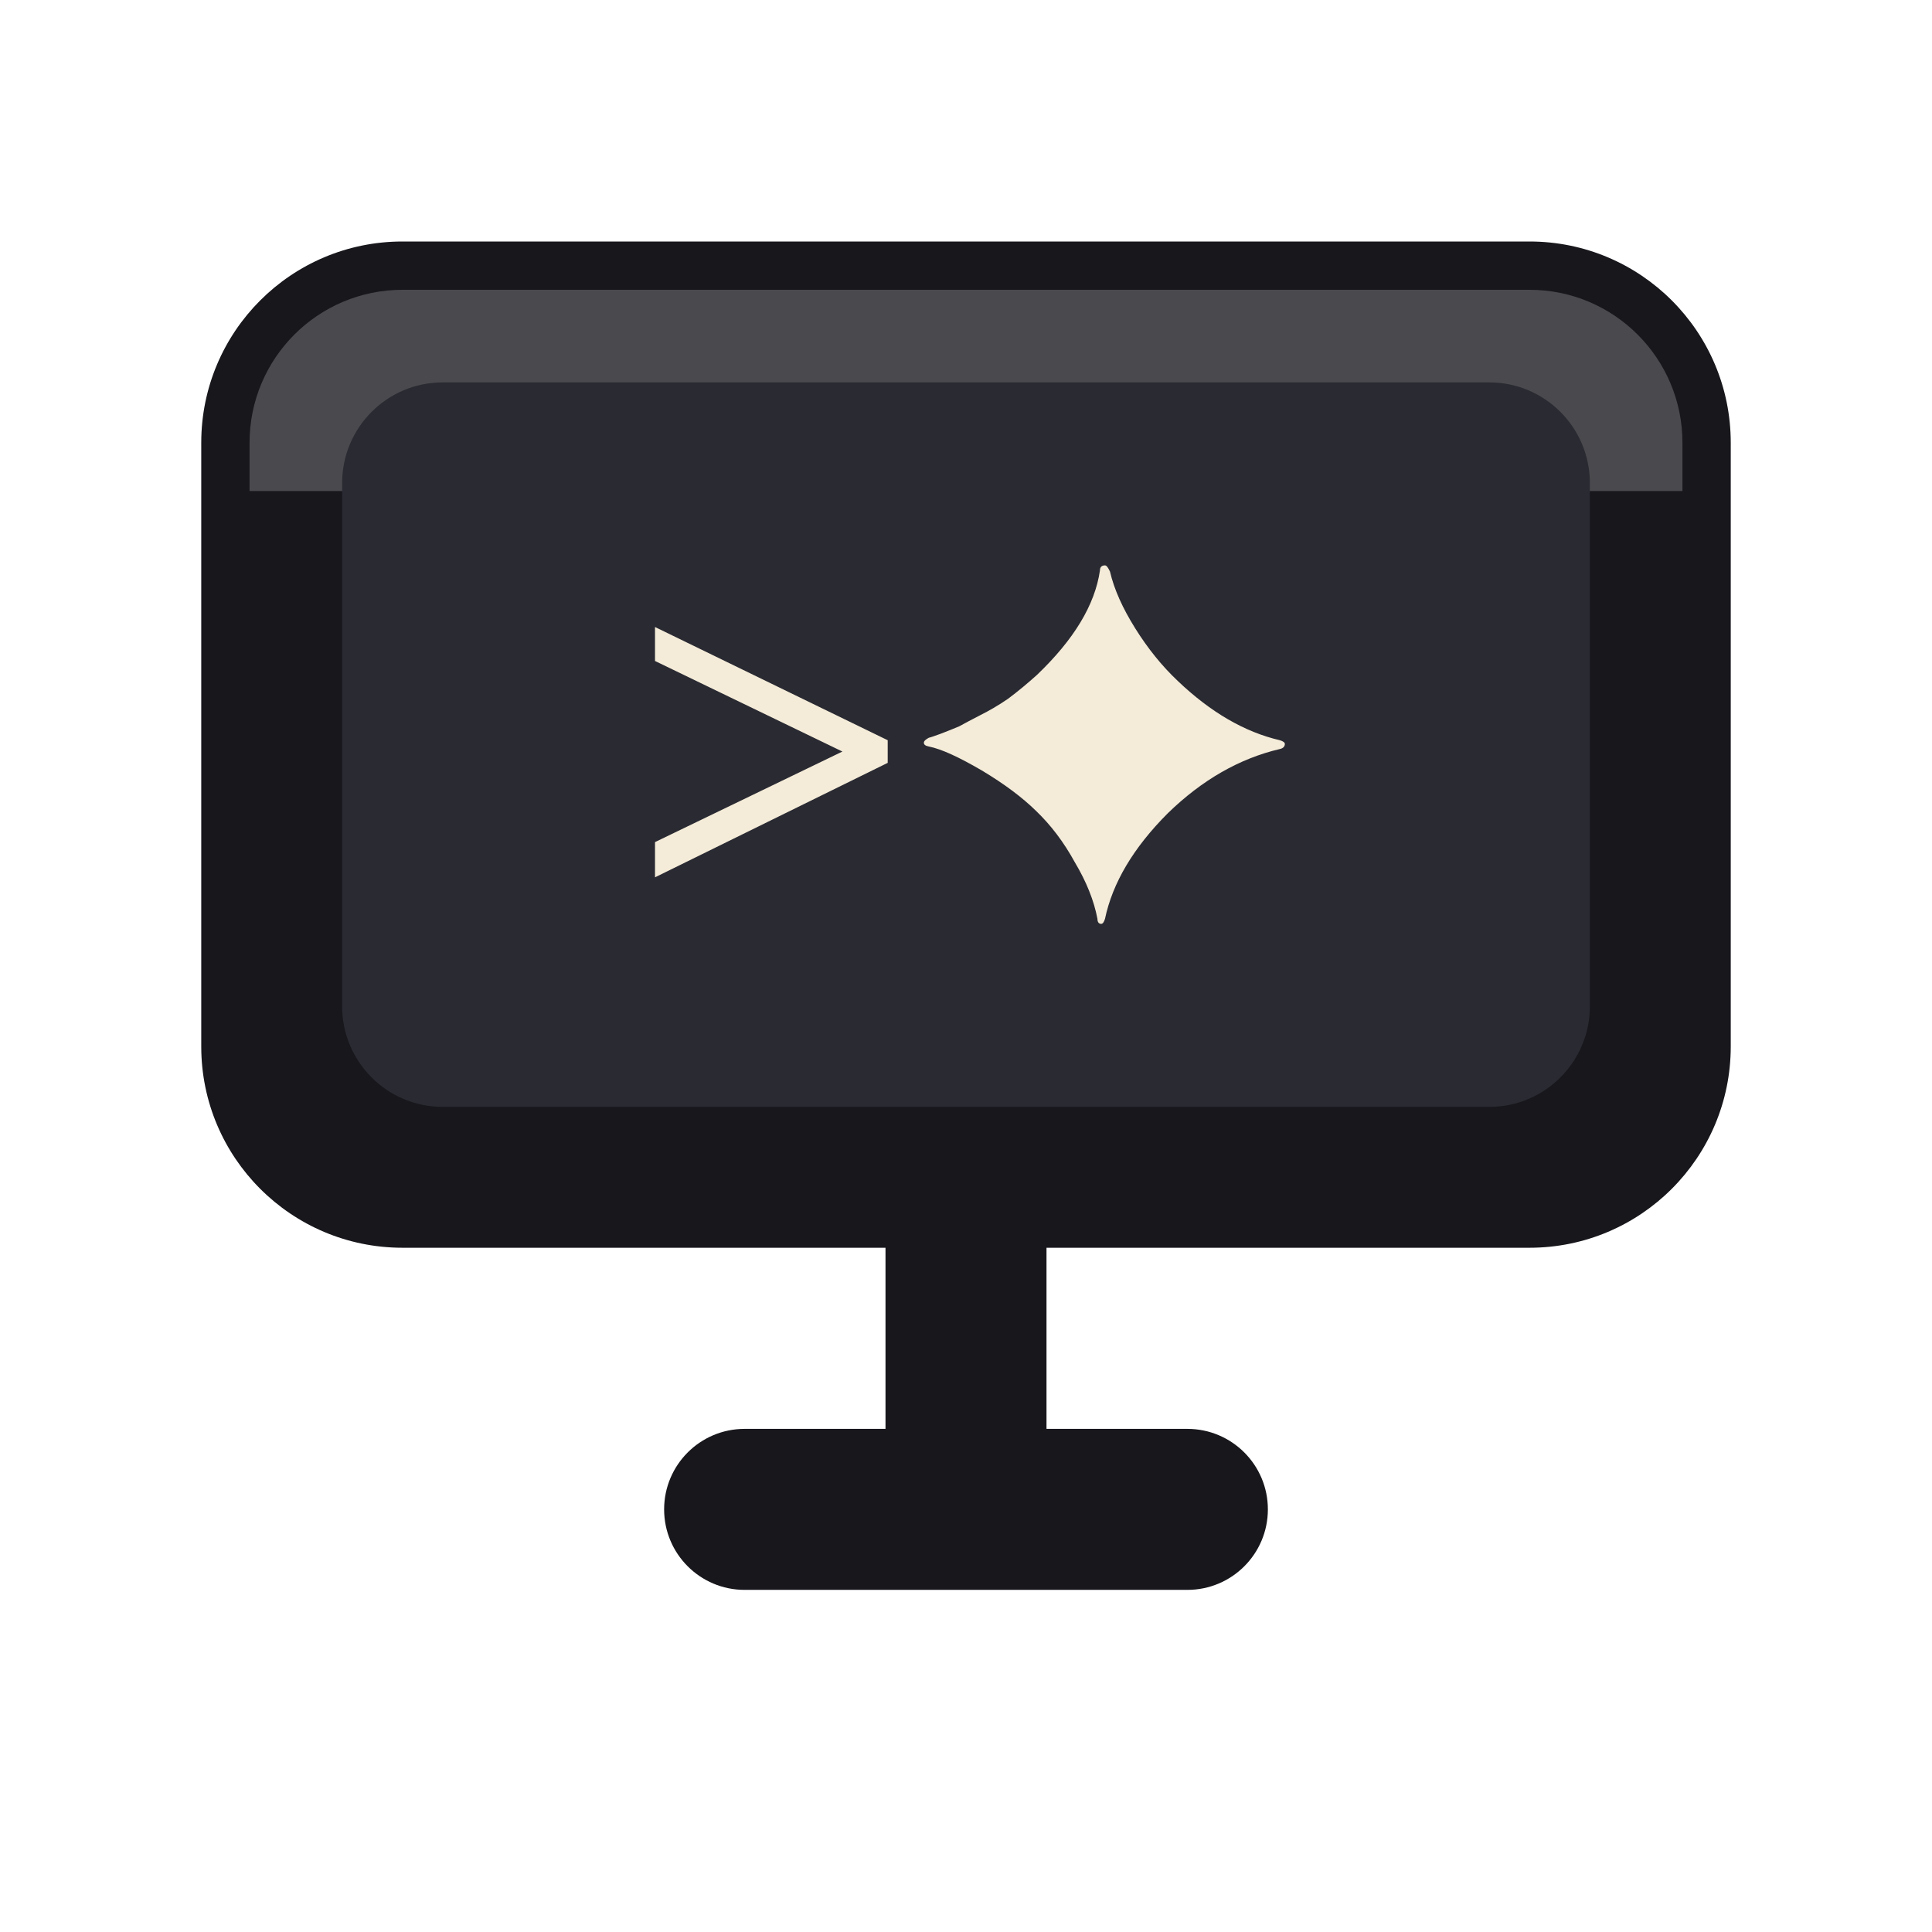
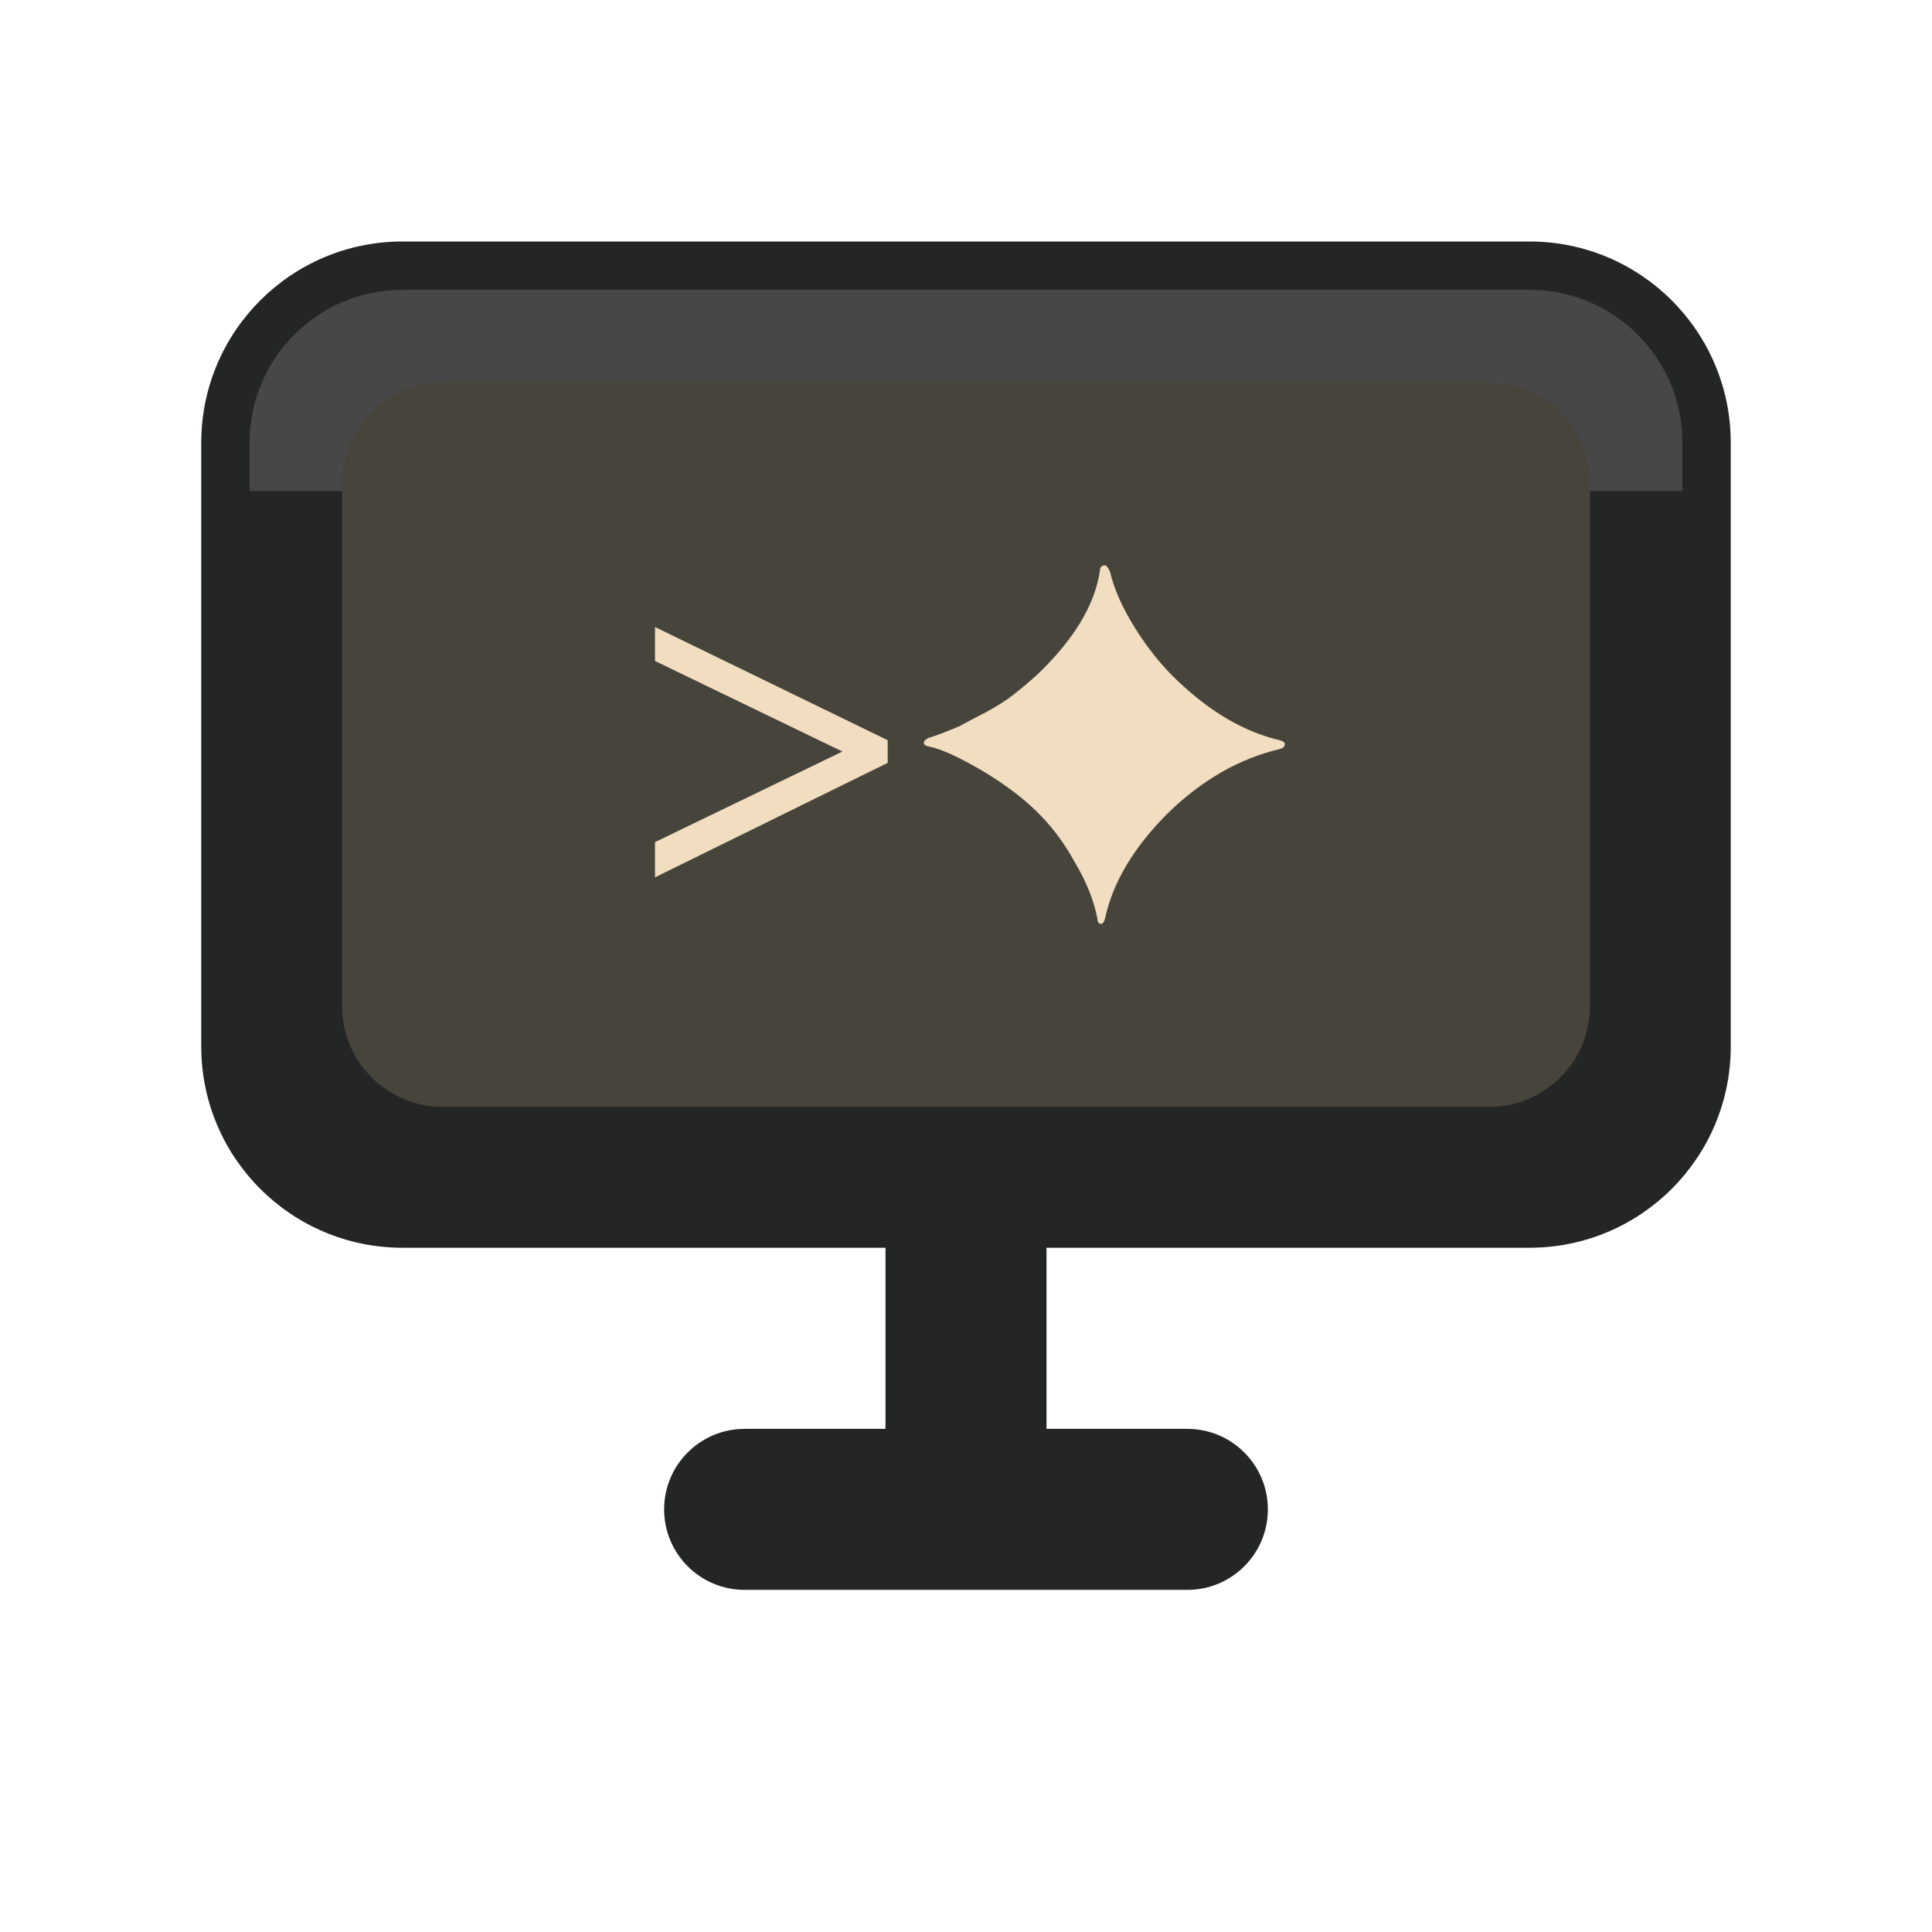
<svg xmlns="http://www.w3.org/2000/svg" viewBox="0 0 24 24" width="24" height="24" role="img" aria-label="Inovador &gt;✦">
-   <rect x="2.5" y="3" width="19" height="12.5" rx="2.5" fill="var(--ws-ink, #17171C)" stroke="var(--ws-glyph-rim, transparent)" stroke-width="0.75" />
-   <path d="M5 3.6h14a1.9 1.9 0 0 1 1.9 1.9v0.6h-17.8v-0.6a1.9 1.9 0 0 1 1.9-1.9z" fill="var(--ws-glyph-shine, rgba(255,255,255,.22))" />
-   <rect x="4.25" y="4.75" width="15.5" height="9" rx="1.25" fill="var(--ws-glyph-screen, #2A2A33)" stroke="none" />
-   <rect x="11" y="15" width="2" height="3.25" rx="0.5" fill="var(--ws-ink, #17171C)" stroke="none" />
-   <rect x="8.25" y="17.75" width="7.5" height="2" rx="1" fill="var(--ws-ink, #17171C)" stroke="none" />
-   <text x="12" y="11.4" text-anchor="middle" font-family="var(--ws-font-mono, &quot;IBM Plex Mono&quot;), &quot;DejaVu Sans Mono&quot;, ui-monospace, Menlo, monospace" font-size="6.2" font-weight="600" fill="var(--ws-cream, #F4ECD8)" style="letter-spacing:-.1px">&gt;✦</text>
+   <rect x="2.5" y="3" width="19" height="12.5" rx="2.5" fill="var(--ws-ink, #242525)" stroke="var(--ws-glyph-rim, transparent)" stroke-width="0.75" />
+   <path d="M5 3.6h14a1.9 1.9 0 0 1 1.9 1.9v0.6h-17.8v-0.6a1.9 1.9 0 0 1 1.9-1.9z" fill="var(--ws-glyph-shine, rgba(102,99,98,.55))" />
+   <rect x="4.25" y="4.75" width="15.5" height="9" rx="1.25" fill="var(--ws-glyph-screen, #47443C)" stroke="none" />
+   <rect x="11" y="15" width="2" height="3.25" rx="0.5" fill="var(--ws-ink, #242525)" stroke="none" />
+   <rect x="8.25" y="17.75" width="7.5" height="2" rx="1" fill="var(--ws-ink, #242525)" stroke="none" />
+   <text x="12" y="11.4" text-anchor="middle" font-family="var(--ws-font-mono, &quot;IBM Plex Mono&quot;), &quot;DejaVu Sans Mono&quot;, ui-monospace, Menlo, monospace" font-size="6.2" font-weight="600" fill="var(--ws-cream, #F1DEC0)" style="letter-spacing:-.1px">&gt;✦</text>
</svg>
